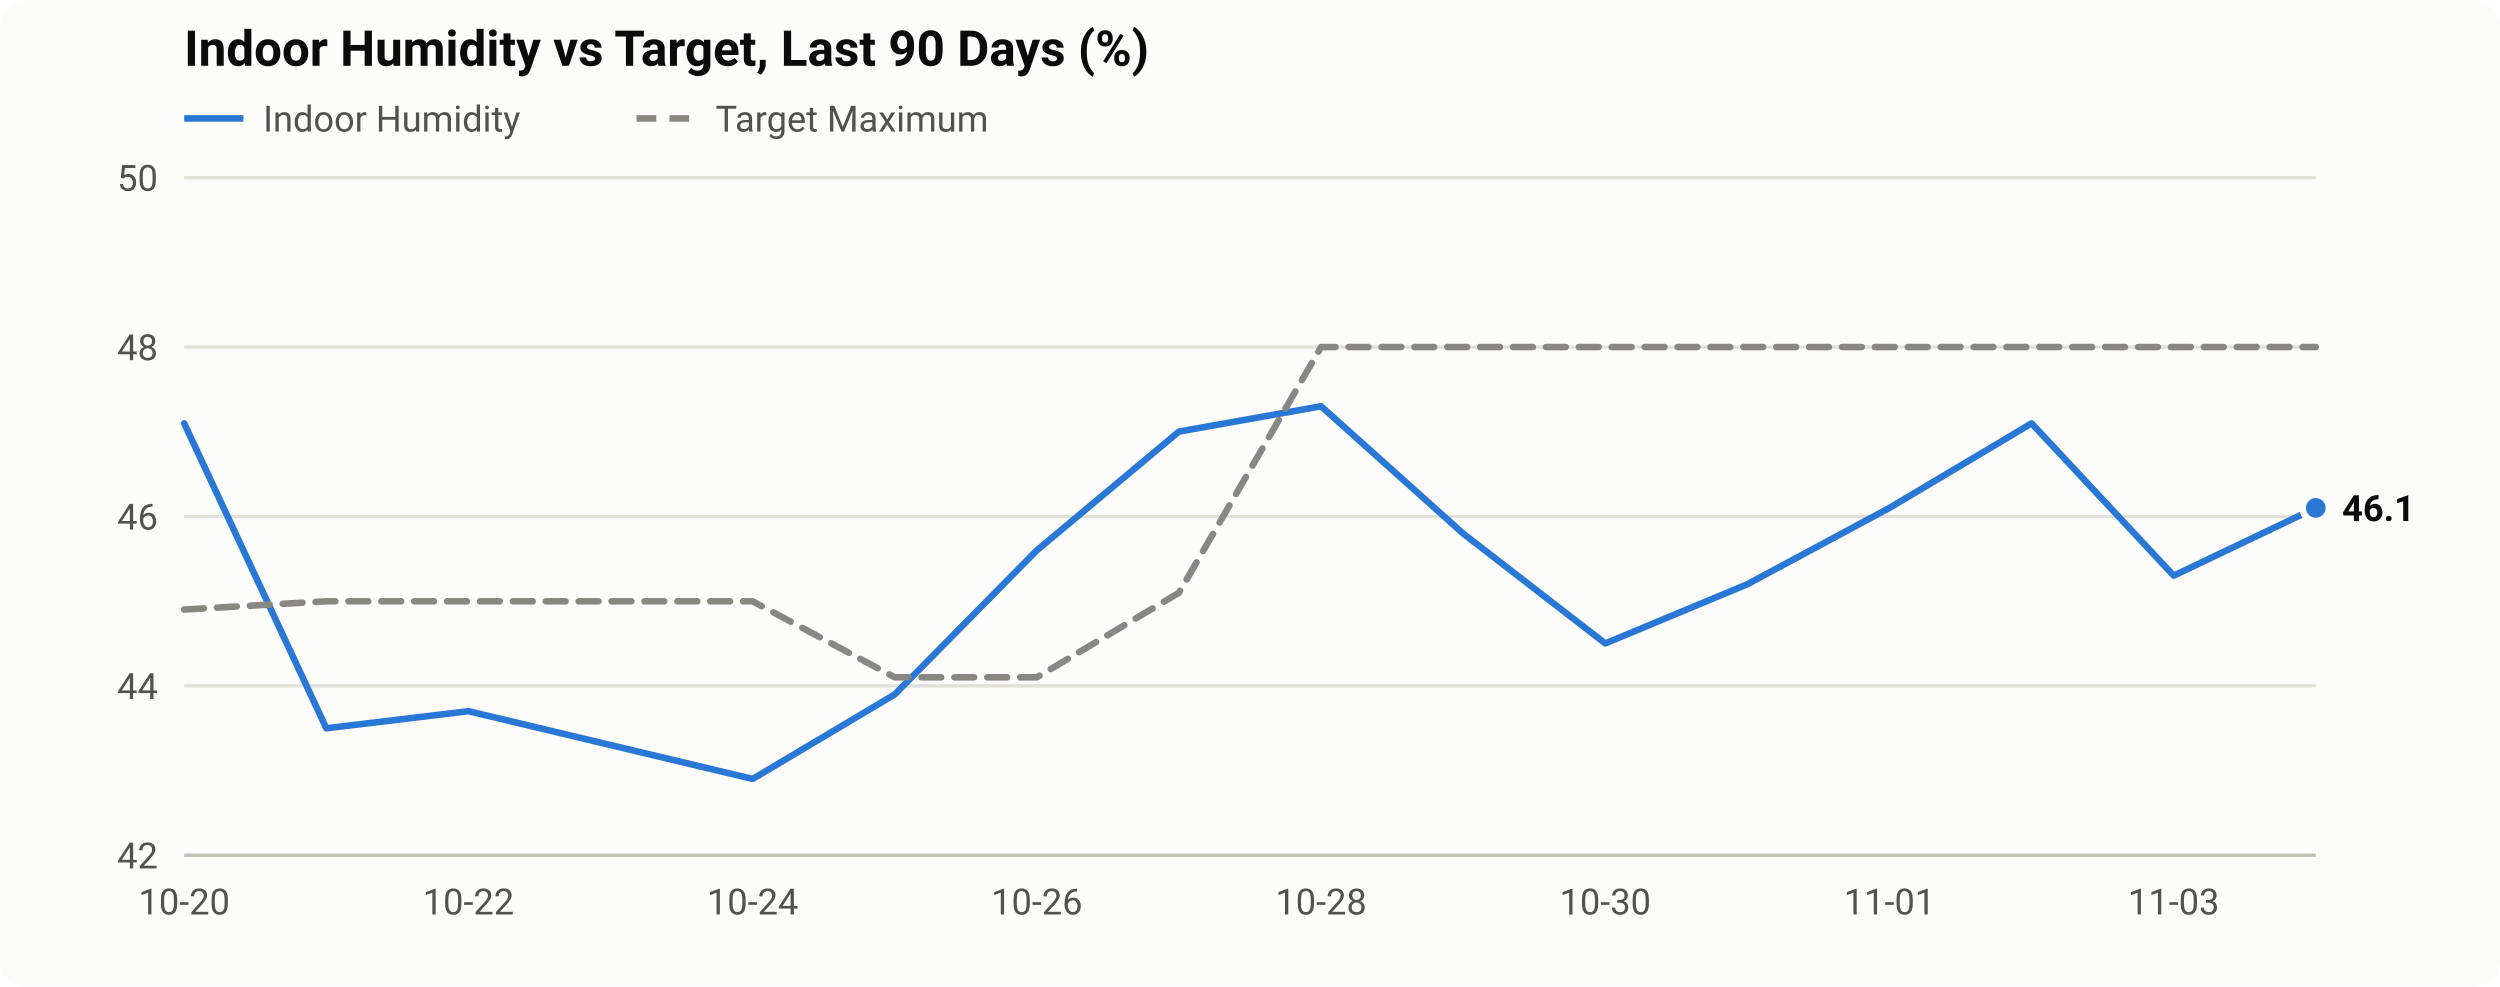
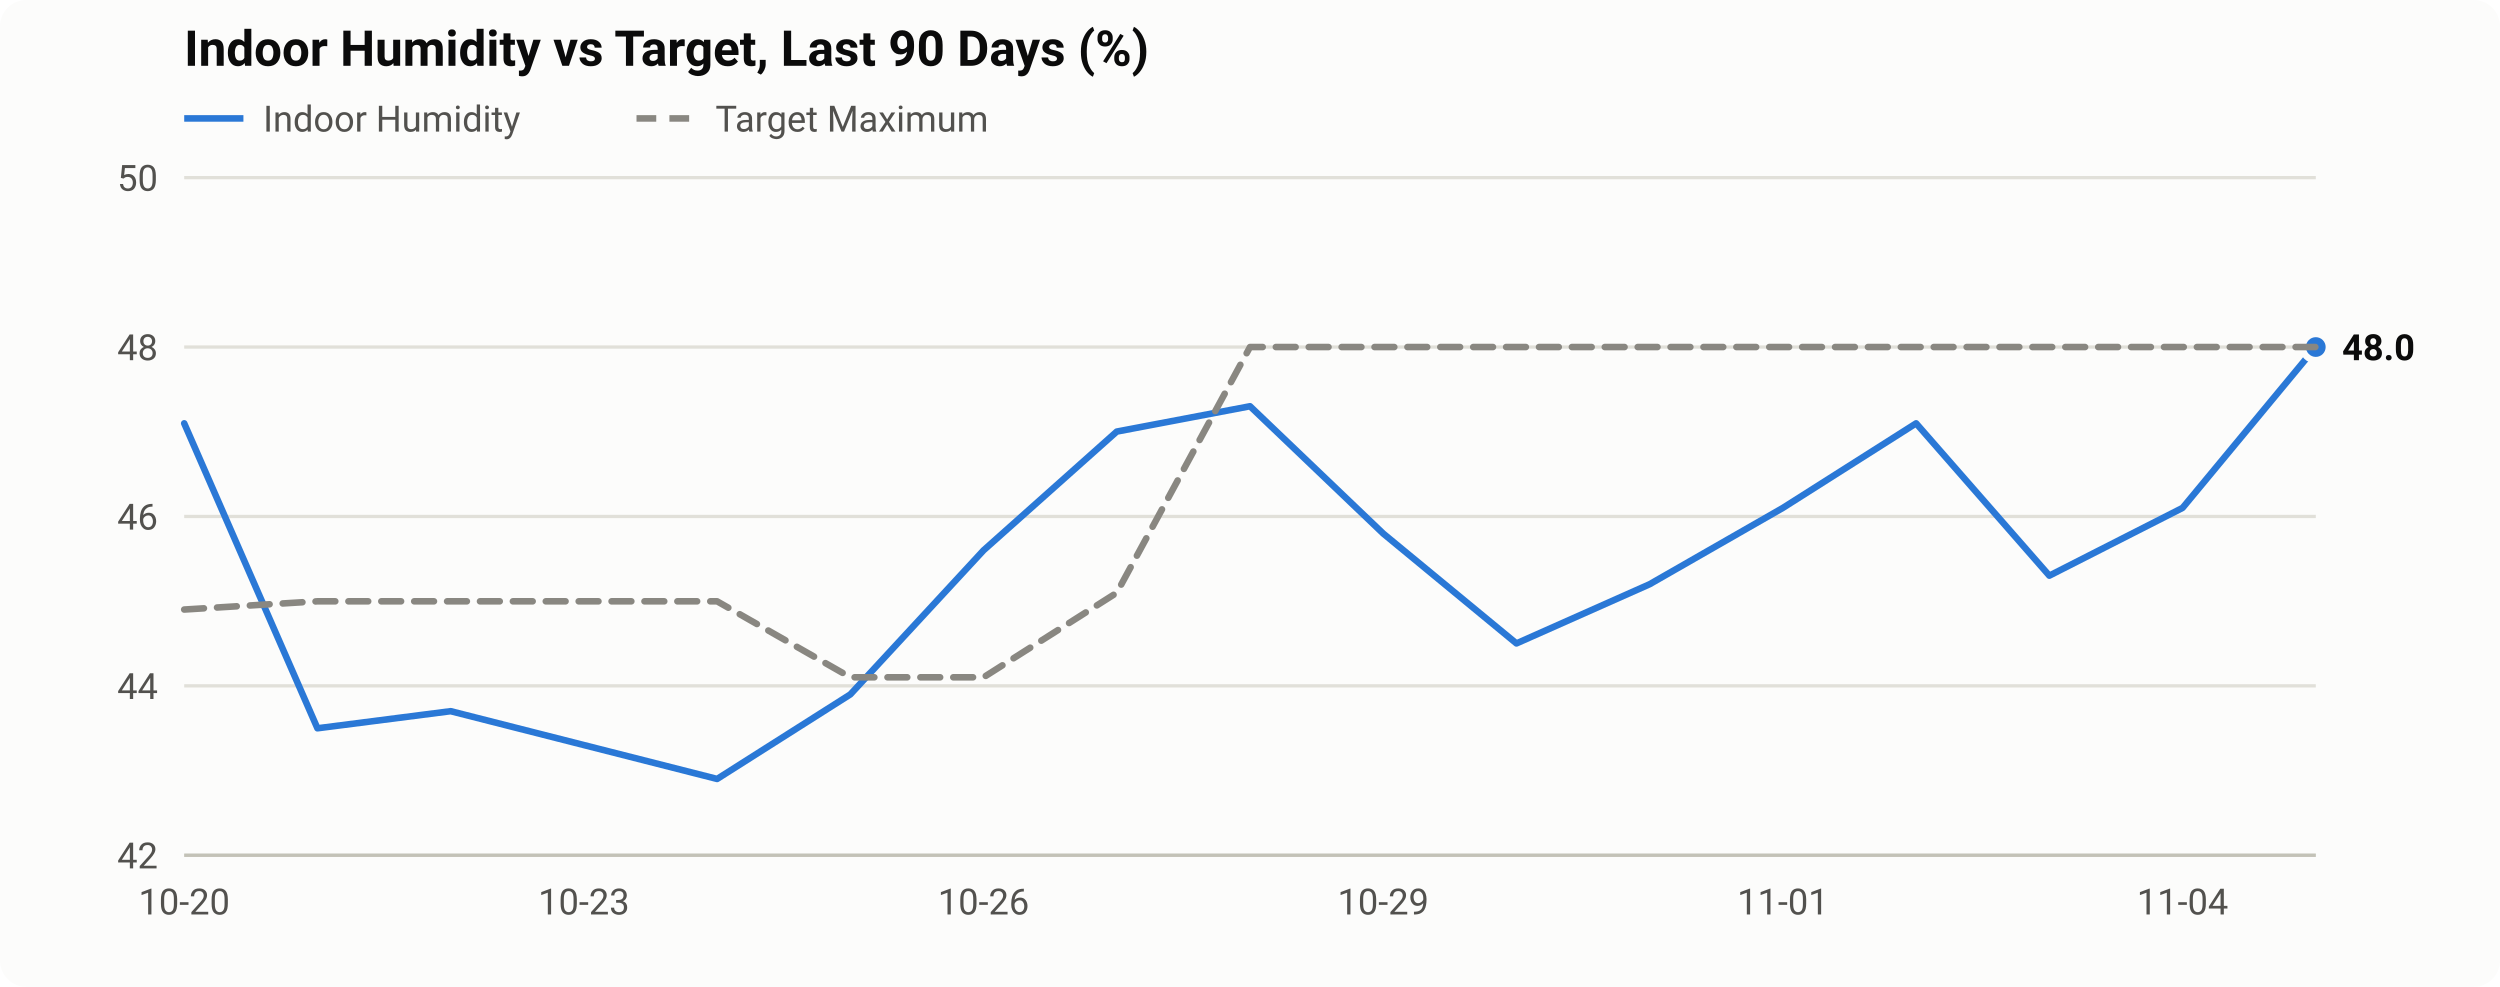
<svg xmlns="http://www.w3.org/2000/svg" viewBox="0 0 760 300" role="img" aria-label="Indoor Humidity vs Target, Last 90 Days (%)" class="chart">
  <style>.chart{font-family:system-ui,-apple-system,'Segoe UI',Roboto,Helvetica,Arial,sans-serif}.chart-title{font-size:15px;font-weight:600;fill:#0b0b0b}.axis,.legend{font-size:11px;fill:#52514e}.value{font-size:11px;fill:#0b0b0b;font-weight:600}.grid{stroke:#e1e0d9;stroke-width:1}.baseline{stroke:#c3c2b7;stroke-width:1}.line{stroke-width:2;stroke-linejoin:round;stroke-linecap:round}.ref{stroke:#898781}.dot{stroke:#fcfcfb;stroke-width:2}.hit{fill:transparent}.s1{stroke:#2a78d6}.f1{fill:#2a78d6}.s2{stroke:#eb6834}.f2{fill:#eb6834}.s3{stroke:#1baf7a}.f3{fill:#1baf7a}.s4{stroke:#eda100}.f4{fill:#eda100}.s5{stroke:#e87ba4}.f5{fill:#e87ba4}.s6{stroke:#008300}.f6{fill:#008300}.s7{stroke:#6250d6}.f7{fill:#6250d6}.s8{stroke:#e34948}.f8{fill:#e34948}</style>
  <rect width="760" height="300" rx="8" fill="#fcfcfb" />
  <text x="56" y="20" class="chart-title">Indoor Humidity vs Target, Last 90 Days (%)</text>
  <line x1="56" x2="74" y1="36" y2="36" class="s1" stroke-width="2" />
  <text x="80" y="40" class="legend">Indoor Humidity</text>
  <line x1="193.5" x2="211.5" y1="36" y2="36" class="ref" stroke-width="2" stroke-dasharray="6 4" />
  <text x="217.5" y="40" class="legend">Target Maximum</text>
  <line x1="56" x2="704" y1="260.0" y2="260.0" class="grid" />
  <text x="48" y="264.0" class="axis" text-anchor="end">42</text>
  <line x1="56" x2="704" y1="208.5" y2="208.5" class="grid" />
  <text x="48" y="212.5" class="axis" text-anchor="end">44</text>
  <line x1="56" x2="704" y1="157.0" y2="157.0" class="grid" />
  <text x="48" y="161.0" class="axis" text-anchor="end">46</text>
  <line x1="56" x2="704" y1="105.5" y2="105.5" class="grid" />
  <text x="48" y="109.5" class="axis" text-anchor="end">48</text>
  <line x1="56" x2="704" y1="54.0" y2="54.0" class="grid" />
  <text x="48" y="58.0" class="axis" text-anchor="end">50</text>
  <line x1="56" x2="704" y1="260.0" y2="260.0" class="baseline" />
  <text x="56.0" y="278" class="axis" text-anchor="middle">10-20</text>
-   <text x="142.4" y="278" class="axis" text-anchor="middle">10-22</text>
-   <text x="228.8" y="278" class="axis" text-anchor="middle">10-24</text>
-   <text x="315.2" y="278" class="axis" text-anchor="middle">10-26</text>
-   <text x="401.6" y="278" class="axis" text-anchor="middle">10-28</text>
-   <text x="488.0" y="278" class="axis" text-anchor="middle">10-30</text>
-   <text x="574.4" y="278" class="axis" text-anchor="middle">11-01</text>
-   <text x="660.8" y="278" class="axis" text-anchor="middle">11-03</text>
-   <polyline points="56.0,128.7 99.2,221.4 142.4,216.2 185.6,226.5 228.8,236.8 272.0,211.1 315.2,167.3 358.4,131.2 401.6,123.5 444.8,162.2 488.0,195.6 531.2,177.6 574.4,154.4 617.6,128.7 660.8,175.0 704.0,154.4" fill="none" class="s1 line" />
-   <circle cx="704.0" cy="154.4" r="4" class="f1 dot" />
-   <text x="712.0" y="158.4" class="value">46.1</text>
-   <polyline points="56.0,185.3 99.2,182.8 142.4,182.8 185.6,182.8 228.8,182.8 272.0,205.9 315.2,205.9 358.4,180.2 401.6,105.5 444.8,105.5 488.0,105.5 531.2,105.5 574.4,105.5 617.6,105.5 660.8,105.5 704.0,105.5" fill="none" class="ref line" stroke-dasharray="6 4" />
+   <text x="177.5" y="278" class="axis" text-anchor="middle">10-23</text>
+   <text x="299.0" y="278" class="axis" text-anchor="middle">10-26</text>
+   <text x="420.5" y="278" class="axis" text-anchor="middle">10-29</text>
+   <text x="542.0" y="278" class="axis" text-anchor="middle">11-01</text>
+   <text x="663.5" y="278" class="axis" text-anchor="middle">11-04</text>
+   <polyline points="56.0,128.7 96.5,221.4 137.0,216.2 177.5,226.5 218.0,236.8 258.5,211.1 299.0,167.3 339.5,131.2 380.0,123.5 420.5,162.2 461.0,195.6 501.5,177.6 542.0,154.4 582.5,128.7 623.0,175.0 663.5,154.4 704.0,105.5" fill="none" class="s1 line" />
+   <circle cx="704.0" cy="105.5" r="4" class="f1 dot" />
+   <text x="712.0" y="109.5" class="value">48.0</text>
+   <polyline points="56.0,185.3 96.5,182.8 137.0,182.8 177.5,182.8 218.0,182.8 258.5,205.9 299.0,205.9 339.5,180.2 380.0,105.5 420.5,105.5 461.0,105.5 501.5,105.5 542.0,105.5 582.5,105.5 623.0,105.5 663.5,105.5 704.0,105.5" fill="none" class="ref line" stroke-dasharray="6 4" />
</svg>
